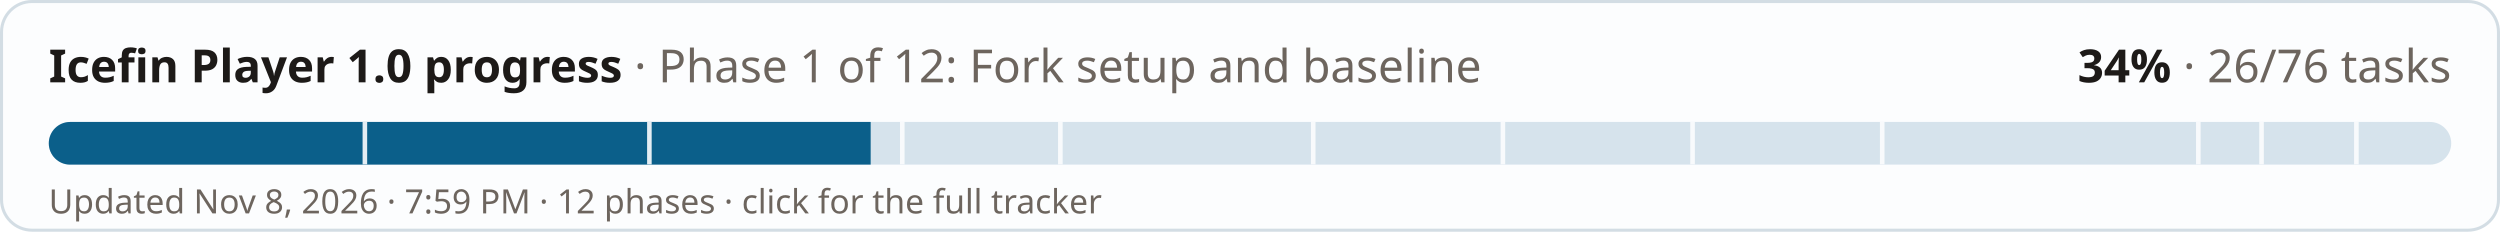
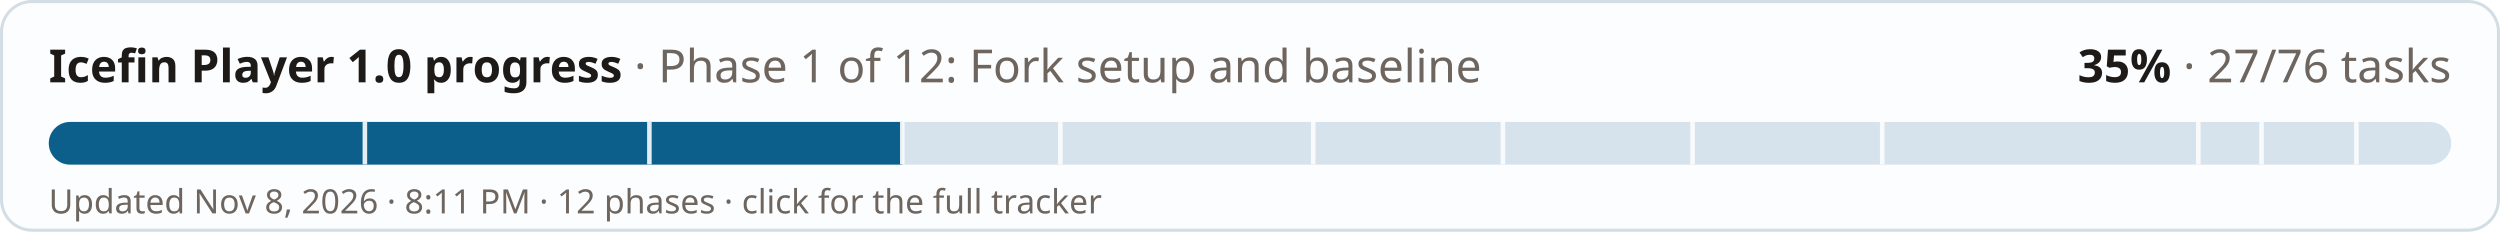
- <svg xmlns="http://www.w3.org/2000/svg" width="820" height="76" viewBox="0 0 820 76" role="img" aria-label="Icefin Player 1.0 progress: 34% (26 of 76 tasks)">
+ <svg xmlns="http://www.w3.org/2000/svg" width="820" height="76" viewBox="0 0 820 76" role="img" aria-label="Icefin Player 1.0 progress: 35% (27 of 76 tasks)">
  <style>
  .bg{fill:#fcfdfe;stroke:#d3dde4} .fg{fill:#1d1a18} .mu{fill:#6d655e} .track{fill:#d6e3ec} .done{fill:#0b5f8a} .tick{fill:#fcfdfe;opacity:.9}
  @media (prefers-color-scheme: dark){ .bg{fill:#1a2127;stroke:#2e3a43} .fg{fill:#f1ebe2} .mu{fill:#a99f94} .track{fill:#24384a} .done{fill:#6cb6e4} .tick{fill:#1a2127} }
  text{font-family:-apple-system,"Segoe UI",system-ui,"Noto Sans","DejaVu Sans",sans-serif}
</style>
  <rect class="bg" x="0.5" y="0.5" width="819" height="75" rx="10" />
  <text class="fg" x="16" y="27" font-size="15" font-weight="700">Icefin Player 1.0 progress <tspan class="mu" font-weight="400">· Phase 1 of 12: Fork setup and baseline</tspan>
  </text>
-   <text class="fg" x="804" y="27" font-size="15" font-weight="700" text-anchor="end">34% <tspan class="mu" font-weight="400">· 26/76 tasks</tspan>
+   <text class="fg" x="804" y="27" font-size="15" font-weight="700" text-anchor="end">35% <tspan class="mu" font-weight="400">· 27/76 tasks</tspan>
  </text>
  <rect class="track" x="16" y="40" width="788" height="14" rx="7" />
  <clipPath id="c">
    <rect x="16" y="40" width="788" height="14" rx="7" />
  </clipPath>
  <g clip-path="url(#c)">
-     <rect class="done" x="16" y="40" width="269.58" height="14" />
+     <rect class="done" x="16" y="40" width="279.95" height="14" />
    <rect class="tick" x="118.93" y="40" width="1.5" height="14" />
    <rect class="tick" x="212.25" y="40" width="1.5" height="14" />
    <rect class="tick" x="295.2" y="40" width="1.5" height="14" />
    <rect class="tick" x="347.04" y="40" width="1.5" height="14" />
    <rect class="tick" x="429.99" y="40" width="1.5" height="14" />
    <rect class="tick" x="492.2" y="40" width="1.5" height="14" />
    <rect class="tick" x="554.41" y="40" width="1.5" height="14" />
    <rect class="tick" x="616.62" y="40" width="1.5" height="14" />
    <rect class="tick" x="720.3" y="40" width="1.5" height="14" />
    <rect class="tick" x="741.04" y="40" width="1.5" height="14" />
    <rect class="tick" x="772.14" y="40" width="1.5" height="14" />
  </g>
-   <text class="mu" x="16" y="70" font-size="11">Updated Nov 8, 2026 · 7:59 PM · 12 phases · click for the full tracker</text>
+   <text class="mu" x="16" y="70" font-size="11">Updated Nov 8, 2026 · 8:11 PM · 12 phases · click for the full tracker</text>
</svg>
